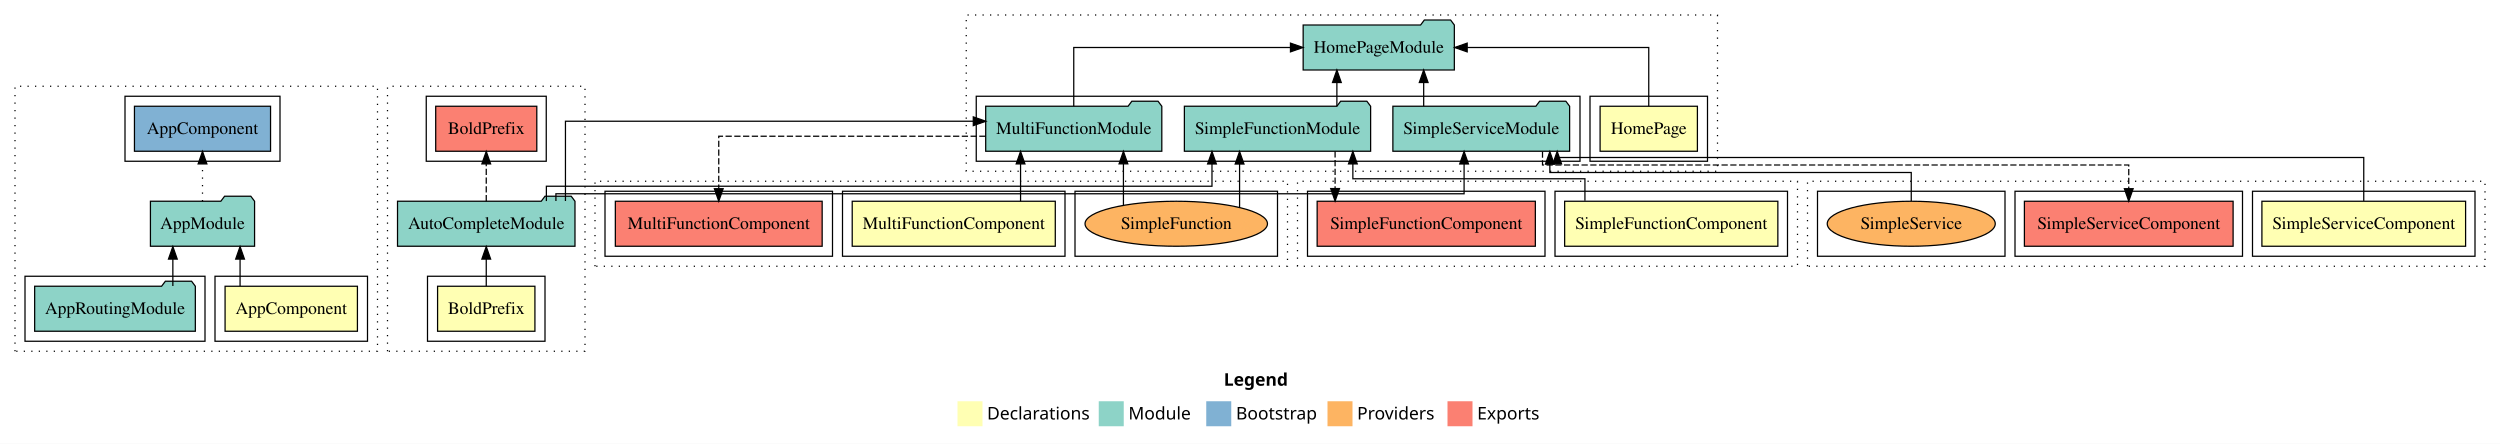
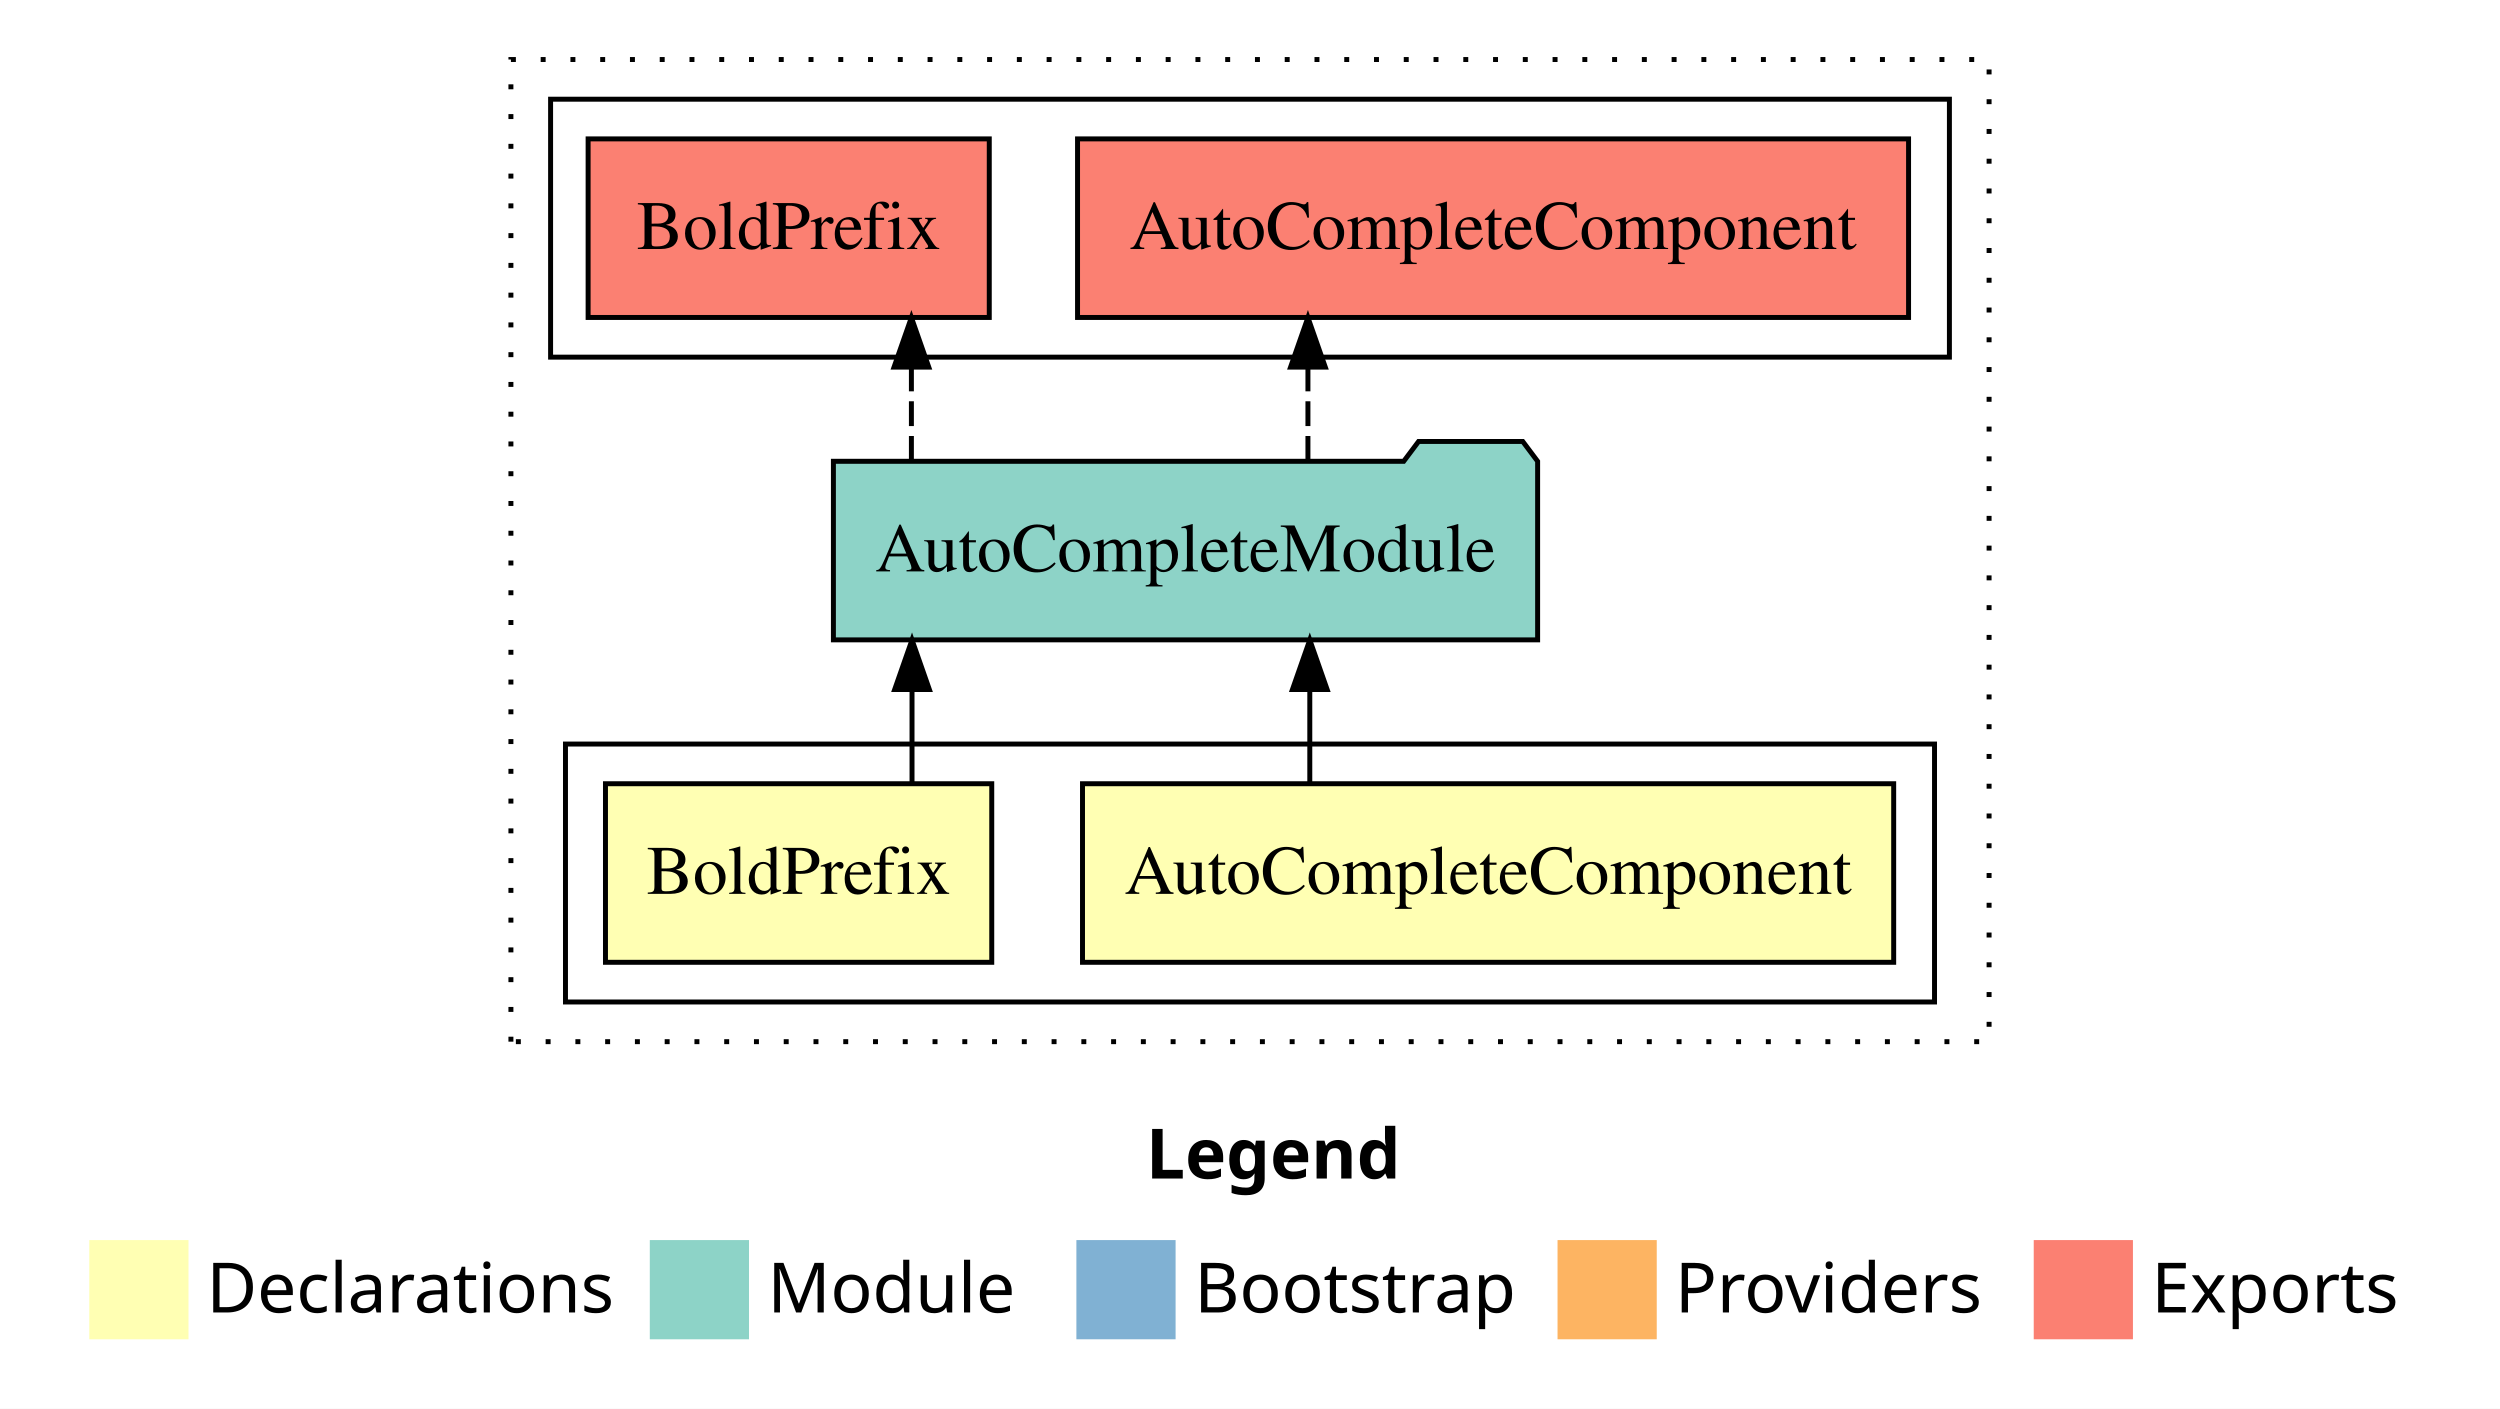
- <svg xmlns="http://www.w3.org/2000/svg" width="2000pt" height="355pt" viewBox="0.00 0.00 2000.00 355.00">
-   <g id="graph0" class="graph" transform="scale(1 1) rotate(0) translate(4 351)">
-     <polygon fill="#ffffff" stroke="transparent" points="-4,4 -4,-351 1996,-351 1996,4 -4,4" />
-     <text text-anchor="start" x="975.009" y="-42.4" font-family="sans-serif" font-weight="bold" font-size="14.00" fill="#000000">Legend</text>
-     <polygon fill="#ffffb3" stroke="transparent" points="762,-10 762,-30 782,-30 782,-10 762,-10" />
-     <text text-anchor="start" x="785.629" y="-15.4" font-family="sans-serif" font-size="14.00" fill="#000000">  Declarations</text>
-     <polygon fill="#8dd3c7" stroke="transparent" points="875,-10 875,-30 895,-30 895,-10 875,-10" />
-     <text text-anchor="start" x="898.725" y="-15.4" font-family="sans-serif" font-size="14.00" fill="#000000">  Module</text>
-     <polygon fill="#80b1d3" stroke="transparent" points="961,-10 961,-30 981,-30 981,-10 961,-10" />
-     <text text-anchor="start" x="984.781" y="-15.4" font-family="sans-serif" font-size="14.00" fill="#000000">  Bootstrap</text>
-     <polygon fill="#fdb462" stroke="transparent" points="1058,-10 1058,-30 1078,-30 1078,-10 1058,-10" />
-     <text text-anchor="start" x="1081.673" y="-15.4" font-family="sans-serif" font-size="14.00" fill="#000000">  Providers</text>
-     <polygon fill="#fb8072" stroke="transparent" points="1154,-10 1154,-30 1174,-30 1174,-10 1154,-10" />
-     <text text-anchor="start" x="1177.726" y="-15.4" font-family="sans-serif" font-size="14.00" fill="#000000">  Exports</text>
+ <svg xmlns="http://www.w3.org/2000/svg" width="504pt" height="284pt" viewBox="0.00 0.00 504.00 284.00">
+   <g id="graph0" class="graph" transform="scale(1 1) rotate(0) translate(4 280)">
+     <polygon fill="#ffffff" stroke="transparent" points="-4,4 -4,-280 500,-280 500,4 -4,4" />
+     <text text-anchor="start" x="227.009" y="-42.4" font-family="sans-serif" font-weight="bold" font-size="14.00" fill="#000000">Legend</text>
+     <polygon fill="#ffffb3" stroke="transparent" points="14,-10 14,-30 34,-30 34,-10 14,-10" />
+     <text text-anchor="start" x="37.629" y="-15.4" font-family="sans-serif" font-size="14.00" fill="#000000">  Declarations</text>
+     <polygon fill="#8dd3c7" stroke="transparent" points="127,-10 127,-30 147,-30 147,-10 127,-10" />
+     <text text-anchor="start" x="150.725" y="-15.4" font-family="sans-serif" font-size="14.00" fill="#000000">  Module</text>
+     <polygon fill="#80b1d3" stroke="transparent" points="213,-10 213,-30 233,-30 233,-10 213,-10" />
+     <text text-anchor="start" x="236.781" y="-15.4" font-family="sans-serif" font-size="14.00" fill="#000000">  Bootstrap</text>
+     <polygon fill="#fdb462" stroke="transparent" points="310,-10 310,-30 330,-30 330,-10 310,-10" />
+     <text text-anchor="start" x="333.673" y="-15.4" font-family="sans-serif" font-size="14.00" fill="#000000">  Providers</text>
+     <polygon fill="#fb8072" stroke="transparent" points="406,-10 406,-30 426,-30 426,-10 406,-10" />
+     <text text-anchor="start" x="429.726" y="-15.4" font-family="sans-serif" font-size="14.00" fill="#000000">  Exports</text>
    <g id="clust1" class="cluster">
-       <polygon fill="none" stroke="#000000" stroke-dasharray="1,5" points="8,-70 8,-282 298,-282 298,-70 8,-70" />
+       <polygon fill="none" stroke="#000000" stroke-dasharray="1,5" points="99,-70 99,-268 397,-268 397,-70 99,-70" />
    </g>
    <g id="clust2" class="cluster">
-       <polygon fill="none" stroke="#000000" points="168,-78 168,-130 290,-130 290,-78 168,-78" />
-     </g>
-     <g id="clust4" class="cluster">
-       <polygon fill="none" stroke="#000000" points="16,-78 16,-130 160,-130 160,-78 16,-78" />
+       <polygon fill="none" stroke="#000000" points="110,-78 110,-130 386,-130 386,-78 110,-78" />
    </g>
    <g id="clust6" class="cluster">
-       <polygon fill="none" stroke="#000000" points="96,-222 96,-274 220,-274 220,-222 96,-222" />
-     </g>
-     <g id="clust14" class="cluster">
-       <polygon fill="none" stroke="#000000" stroke-dasharray="1,5" points="306,-70 306,-282 464,-282 464,-70 306,-70" />
-     </g>
-     <g id="clust15" class="cluster">
-       <polygon fill="none" stroke="#000000" points="338,-78 338,-130 432,-130 432,-78 338,-78" />
-     </g>
-     <g id="clust18" class="cluster">
-       <polygon fill="none" stroke="#000000" points="337,-222 337,-274 433,-274 433,-222 337,-222" />
-     </g>
-     <g id="clust21" class="cluster">
-       <polygon fill="none" stroke="#000000" stroke-dasharray="1,5" points="769,-214 769,-339 1370,-339 1370,-214 769,-214" />
-     </g>
-     <g id="clust22" class="cluster">
-       <polygon fill="none" stroke="#000000" points="1268,-222 1268,-274 1362,-274 1362,-222 1268,-222" />
-     </g>
-     <g id="clust24" class="cluster">
-       <polygon fill="none" stroke="#000000" points="777,-222 777,-274 1260,-274 1260,-222 777,-222" />
-     </g>
-     <g id="clust28" class="cluster">
-       <polygon fill="none" stroke="#000000" stroke-dasharray="1,5" points="472,-138 472,-206 1026,-206 1026,-138 472,-138" />
-     </g>
-     <g id="clust29" class="cluster">
-       <polygon fill="none" stroke="#000000" points="670,-146 670,-198 848,-198 848,-146 670,-146" />
-     </g>
-     <g id="clust32" class="cluster">
-       <polygon fill="none" stroke="#000000" points="480,-146 480,-198 662,-198 662,-146 480,-146" />
-     </g>
-     <g id="clust34" class="cluster">
-       <polygon fill="none" stroke="#000000" points="856,-146 856,-198 1018,-198 1018,-146 856,-146" />
-     </g>
-     <g id="clust35" class="cluster">
-       <polygon fill="none" stroke="#000000" stroke-dasharray="1,5" points="1034,-138 1034,-206 1434,-206 1434,-138 1034,-138" />
-     </g>
-     <g id="clust36" class="cluster">
-       <polygon fill="none" stroke="#000000" points="1240,-146 1240,-198 1426,-198 1426,-146 1240,-146" />
-     </g>
-     <g id="clust39" class="cluster">
-       <polygon fill="none" stroke="#000000" points="1042,-146 1042,-198 1232,-198 1232,-146 1042,-146" />
-     </g>
-     <g id="clust42" class="cluster">
-       <polygon fill="none" stroke="#000000" stroke-dasharray="1,5" points="1442,-138 1442,-206 1984,-206 1984,-138 1442,-138" />
-     </g>
-     <g id="clust43" class="cluster">
-       <polygon fill="none" stroke="#000000" points="1798,-146 1798,-198 1976,-198 1976,-146 1798,-146" />
-     </g>
-     <g id="clust46" class="cluster">
-       <polygon fill="none" stroke="#000000" points="1608,-146 1608,-198 1790,-198 1790,-146 1608,-146" />
-     </g>
-     <g id="clust48" class="cluster">
-       <polygon fill="none" stroke="#000000" points="1450,-146 1450,-198 1600,-198 1600,-146 1450,-146" />
+       <polygon fill="none" stroke="#000000" points="107,-208 107,-260 389,-260 389,-208 107,-208" />
    </g>
    <g id="node1" class="node">
-       <polygon fill="#ffffb3" stroke="#000000" points="281.94,-122 176.06,-122 176.06,-86 281.94,-86 281.94,-122" />
-       <text text-anchor="middle" x="229" y="-99.8" font-family="Times,serif" font-size="14.00" fill="#000000">AppComponent</text>
+       <polygon fill="#ffffb3" stroke="#000000" points="377.767,-122 214.233,-122 214.233,-86 377.767,-86 377.767,-122" />
+       <text text-anchor="middle" x="296" y="-99.8" font-family="Times,serif" font-size="14.00" fill="#000000">AutoCompleteComponent</text>
+     </g>
+     <g id="node3" class="node">
+       <polygon fill="#8dd3c7" stroke="#000000" points="305.985,-187 302.985,-191 281.985,-191 278.985,-187 164.015,-187 164.015,-151 305.985,-151 305.985,-187" />
+       <text text-anchor="middle" x="235" y="-164.8" font-family="Times,serif" font-size="14.00" fill="#000000">AutoCompleteModule</text>
+     </g>
+     <g id="edge1" class="edge">
+       <path fill="none" stroke="#000000" d="M260.054,-122.106C260.054,-122.106 260.054,-140.991 260.054,-140.991" />
+       <polygon fill="#000000" stroke="#000000" points="256.554,-140.991 260.054,-150.991 263.554,-140.991 256.554,-140.991" />
    </g>
    <g id="node2" class="node">
-       <polygon fill="#8dd3c7" stroke="#000000" points="199.657,-190 196.657,-194 175.657,-194 172.657,-190 116.343,-190 116.343,-154 199.657,-154 199.657,-190" />
-       <text text-anchor="middle" x="158" y="-167.8" font-family="Times,serif" font-size="14.00" fill="#000000">AppModule</text>
+       <polygon fill="#ffffb3" stroke="#000000" points="195.937,-122 118.063,-122 118.063,-86 195.937,-86 195.937,-122" />
+       <text text-anchor="middle" x="157" y="-99.8" font-family="Times,serif" font-size="14.00" fill="#000000">BoldPrefix</text>
    </g>
-     <g id="edge1" class="edge">
-       <path fill="none" stroke="#000000" d="M188.054,-122.223C188.054,-122.223 188.054,-143.727 188.054,-143.727" />
-       <polygon fill="#000000" stroke="#000000" points="184.554,-143.727 188.054,-153.727 191.554,-143.727 184.554,-143.727" />
+     <g id="edge2" class="edge">
+       <path fill="none" stroke="#000000" d="M179.863,-122.106C179.863,-122.106 179.863,-140.991 179.863,-140.991" />
+       <polygon fill="#000000" stroke="#000000" points="176.363,-140.991 179.863,-150.991 183.363,-140.991 176.363,-140.991" />
    </g>
    <g id="node4" class="node">
-       <polygon fill="#80b1d3" stroke="#000000" points="212.439,-266 103.561,-266 103.561,-230 212.439,-230 212.439,-266" />
-       <text text-anchor="middle" x="158" y="-243.8" font-family="Times,serif" font-size="14.00" fill="#000000">AppComponent </text>
+       <polygon fill="#fb8072" stroke="#000000" points="380.767,-252 213.233,-252 213.233,-216 380.767,-216 380.767,-252" />
+       <text text-anchor="middle" x="297" y="-229.8" font-family="Times,serif" font-size="14.00" fill="#000000">AutoCompleteComponent </text>
    </g>
    <g id="edge3" class="edge">
-       <path fill="none" stroke="#000000" stroke-dasharray="1,5" d="M158,-190.011C158,-190.011 158,-219.855 158,-219.855" />
-       <polygon fill="#000000" stroke="#000000" points="154.5,-219.855 158,-229.855 161.5,-219.855 154.5,-219.855" />
-     </g>
-     <g id="node3" class="node">
-       <polygon fill="#8dd3c7" stroke="#000000" points="152.274,-122 149.274,-126 128.274,-126 125.274,-122 23.726,-122 23.726,-86 152.274,-86 152.274,-122" />
-       <text text-anchor="middle" x="88" y="-99.8" font-family="Times,serif" font-size="14.00" fill="#000000">AppRoutingModule</text>
-     </g>
-     <g id="edge2" class="edge">
-       <path fill="none" stroke="#000000" d="M134.28,-122.223C134.28,-122.223 134.28,-143.727 134.28,-143.727" />
-       <polygon fill="#000000" stroke="#000000" points="130.78,-143.727 134.28,-153.727 137.78,-143.727 130.78,-143.727" />
+       <path fill="none" stroke="#000000" stroke-dasharray="5,2" d="M259.679,-187.106C259.679,-187.106 259.679,-205.991 259.679,-205.991" />
+       <polygon fill="#000000" stroke="#000000" points="256.179,-205.991 259.679,-215.991 263.179,-205.991 256.179,-205.991" />
    </g>
    <g id="node5" class="node">
-       <polygon fill="#ffffb3" stroke="#000000" points="423.937,-122 346.063,-122 346.063,-86 423.937,-86 423.937,-122" />
-       <text text-anchor="middle" x="385" y="-99.8" font-family="Times,serif" font-size="14.00" fill="#000000">BoldPrefix</text>
-     </g>
-     <g id="node6" class="node">
-       <polygon fill="#8dd3c7" stroke="#000000" points="455.985,-190 452.985,-194 431.985,-194 428.985,-190 314.015,-190 314.015,-154 455.985,-154 455.985,-190" />
-       <text text-anchor="middle" x="385" y="-167.8" font-family="Times,serif" font-size="14.00" fill="#000000">AutoCompleteModule</text>
+       <polygon fill="#fb8072" stroke="#000000" points="195.436,-252 114.564,-252 114.564,-216 195.436,-216 195.436,-252" />
+       <text text-anchor="middle" x="155" y="-229.8" font-family="Times,serif" font-size="14.00" fill="#000000">BoldPrefix </text>
    </g>
    <g id="edge4" class="edge">
-       <path fill="none" stroke="#000000" d="M385,-122.223C385,-122.223 385,-143.727 385,-143.727" />
-       <polygon fill="#000000" stroke="#000000" points="381.5,-143.727 385,-153.727 388.5,-143.727 381.5,-143.727" />
-     </g>
-     <g id="node7" class="node">
-       <polygon fill="#fb8072" stroke="#000000" points="425.436,-266 344.564,-266 344.564,-230 425.436,-230 425.436,-266" />
-       <text text-anchor="middle" x="385" y="-243.8" font-family="Times,serif" font-size="14.00" fill="#000000">BoldPrefix </text>
-     </g>
-     <g id="edge5" class="edge">
-       <path fill="none" stroke="#000000" stroke-dasharray="5,2" d="M385,-190.011C385,-190.011 385,-219.855 385,-219.855" />
-       <polygon fill="#000000" stroke="#000000" points="381.5,-219.855 385,-229.855 388.5,-219.855 381.5,-219.855" />
-     </g>
-     <g id="node10" class="node">
-       <polygon fill="#8dd3c7" stroke="#000000" points="925.445,-266 922.445,-270 901.445,-270 898.445,-266 784.555,-266 784.555,-230 925.445,-230 925.445,-266" />
-       <text text-anchor="middle" x="855" y="-243.8" font-family="Times,serif" font-size="14.00" fill="#000000">MultiFunctionModule</text>
-     </g>
-     <g id="edge11" class="edge">
-       <path fill="none" stroke="#000000" d="M448.361,-190.198C448.361,-214.356 448.361,-254 448.361,-254 448.361,-254 774.633,-254 774.633,-254" />
-       <polygon fill="#000000" stroke="#000000" points="774.633,-257.5 784.633,-254 774.633,-250.5 774.633,-257.5" />
-     </g>
-     <g id="node11" class="node">
-       <polygon fill="#8dd3c7" stroke="#000000" points="1092.497,-266 1089.497,-270 1068.497,-270 1065.497,-266 943.503,-266 943.503,-230 1092.497,-230 1092.497,-266" />
-       <text text-anchor="middle" x="1018" y="-243.8" font-family="Times,serif" font-size="14.00" fill="#000000">SimpleFunctionModule</text>
-     </g>
-     <g id="edge15" class="edge">
-       <path fill="none" stroke="#000000" d="M433.099,-190.143C433.099,-196.461 433.099,-202 433.099,-202 433.099,-202 965.58,-202 965.58,-202 965.58,-202 965.58,-219.82 965.58,-219.82" />
-       <polygon fill="#000000" stroke="#000000" points="962.08,-219.82 965.58,-229.82 969.08,-219.82 962.08,-219.82" />
-     </g>
-     <g id="node12" class="node">
-       <polygon fill="#8dd3c7" stroke="#000000" points="1251.697,-266 1248.697,-270 1227.697,-270 1224.697,-266 1110.303,-266 1110.303,-230 1251.697,-230 1251.697,-266" />
-       <text text-anchor="middle" x="1181" y="-243.8" font-family="Times,serif" font-size="14.00" fill="#000000">SimpleServiceModule</text>
-     </g>
-     <g id="edge19" class="edge">
-       <path fill="none" stroke="#000000" d="M440.73,-190.19C440.73,-193.538 440.73,-196 440.73,-196 440.73,-196 1167.271,-196 1167.271,-196 1167.271,-196 1167.271,-219.813 1167.271,-219.813" />
-       <polygon fill="#000000" stroke="#000000" points="1163.771,-219.813 1167.271,-229.813 1170.771,-219.813 1163.771,-219.813" />
-     </g>
-     <g id="node8" class="node">
-       <polygon fill="#ffffb3" stroke="#000000" points="1353.925,-266 1276.075,-266 1276.075,-230 1353.925,-230 1353.925,-266" />
-       <text text-anchor="middle" x="1315" y="-243.8" font-family="Times,serif" font-size="14.00" fill="#000000">HomePage</text>
-     </g>
-     <g id="node9" class="node">
-       <polygon fill="#8dd3c7" stroke="#000000" points="1159.473,-331 1156.473,-335 1135.473,-335 1132.473,-331 1038.527,-331 1038.527,-295 1159.473,-295 1159.473,-331" />
-       <text text-anchor="middle" x="1099" y="-308.8" font-family="Times,serif" font-size="14.00" fill="#000000">HomePageModule</text>
-     </g>
-     <g id="edge6" class="edge">
-       <path fill="none" stroke="#000000" d="M1315,-266.106C1315,-285.339 1315,-313 1315,-313 1315,-313 1169.743,-313 1169.743,-313" />
-       <polygon fill="#000000" stroke="#000000" points="1169.743,-309.5 1159.743,-313 1169.743,-316.5 1169.743,-309.5" />
-     </g>
-     <g id="edge7" class="edge">
-       <path fill="none" stroke="#000000" d="M855,-266.106C855,-285.339 855,-313 855,-313 855,-313 1028.372,-313 1028.372,-313" />
-       <polygon fill="#000000" stroke="#000000" points="1028.372,-316.5 1038.372,-313 1028.372,-309.5 1028.372,-316.5" />
-     </g>
-     <g id="node14" class="node">
-       <polygon fill="#fb8072" stroke="#000000" points="653.727,-190 488.273,-190 488.273,-154 653.727,-154 653.727,-190" />
-       <text text-anchor="middle" x="571" y="-167.8" font-family="Times,serif" font-size="14.00" fill="#000000">MultiFunctionComponent </text>
-     </g>
-     <g id="edge12" class="edge">
-       <path fill="none" stroke="#000000" stroke-dasharray="5,2" d="M784.433,-242C700.323,-242 571,-242 571,-242 571,-242 571,-200.027 571,-200.027" />
-       <polygon fill="#000000" stroke="#000000" points="574.5,-200.027 571,-190.027 567.5,-200.027 574.5,-200.027" />
-     </g>
-     <g id="edge8" class="edge">
-       <path fill="none" stroke="#000000" d="M1065.506,-266.106C1065.506,-266.106 1065.506,-284.991 1065.506,-284.991" />
-       <polygon fill="#000000" stroke="#000000" points="1062.006,-284.991 1065.506,-294.991 1069.006,-284.991 1062.006,-284.991" />
-     </g>
-     <g id="node17" class="node">
-       <polygon fill="#fb8072" stroke="#000000" points="1224.28,-190 1049.72,-190 1049.72,-154 1224.28,-154 1224.28,-190" />
-       <text text-anchor="middle" x="1137" y="-167.8" font-family="Times,serif" font-size="14.00" fill="#000000">SimpleFunctionComponent </text>
-     </g>
-     <g id="edge16" class="edge">
-       <path fill="none" stroke="#000000" stroke-dasharray="5,2" d="M1064.073,-229.989C1064.073,-229.989 1064.073,-200.145 1064.073,-200.145" />
-       <polygon fill="#000000" stroke="#000000" points="1067.573,-200.145 1064.073,-190.145 1060.573,-200.145 1067.573,-200.145" />
-     </g>
-     <g id="edge9" class="edge">
-       <path fill="none" stroke="#000000" d="M1134.944,-266.106C1134.944,-266.106 1134.944,-284.991 1134.944,-284.991" />
-       <polygon fill="#000000" stroke="#000000" points="1131.444,-284.991 1134.944,-294.991 1138.444,-284.991 1131.444,-284.991" />
-     </g>
-     <g id="node19" class="node">
-       <polygon fill="#fb8072" stroke="#000000" points="1782.48,-190 1615.52,-190 1615.52,-154 1782.48,-154 1782.48,-190" />
-       <text text-anchor="middle" x="1699" y="-167.8" font-family="Times,serif" font-size="14.00" fill="#000000">SimpleServiceComponent </text>
-     </g>
-     <g id="edge20" class="edge">
-       <path fill="none" stroke="#000000" stroke-dasharray="5,2" d="M1230.007,-229.798C1230.007,-223.972 1230.007,-219 1230.007,-219 1230.007,-219 1699,-219 1699,-219 1699,-219 1699,-200.037 1699,-200.037" />
-       <polygon fill="#000000" stroke="#000000" points="1702.5,-200.037 1699,-190.037 1695.5,-200.037 1702.5,-200.037" />
-     </g>
-     <g id="node13" class="node">
-       <polygon fill="#ffffb3" stroke="#000000" points="840.227,-190 677.773,-190 677.773,-154 840.227,-154 840.227,-190" />
-       <text text-anchor="middle" x="759" y="-167.8" font-family="Times,serif" font-size="14.00" fill="#000000">MultiFunctionComponent</text>
-     </g>
-     <g id="edge10" class="edge">
-       <path fill="none" stroke="#000000" d="M812.446,-190.011C812.446,-190.011 812.446,-219.855 812.446,-219.855" />
-       <polygon fill="#000000" stroke="#000000" points="808.946,-219.855 812.446,-229.855 815.946,-219.855 808.946,-219.855" />
-     </g>
-     <g id="node15" class="node">
-       <ellipse fill="#fdb462" stroke="#000000" cx="937" cy="-172" rx="72.972" ry="18" />
-       <text text-anchor="middle" x="937" y="-167.8" font-family="Times,serif" font-size="14.00" fill="#000000">SimpleFunction</text>
-     </g>
-     <g id="edge13" class="edge">
-       <path fill="none" stroke="#000000" d="M894.743,-186.654C894.743,-186.654 894.743,-219.905 894.743,-219.905" />
-       <polygon fill="#000000" stroke="#000000" points="891.243,-219.905 894.743,-229.905 898.243,-219.905 891.243,-219.905" />
-     </g>
-     <g id="edge17" class="edge">
-       <path fill="none" stroke="#000000" d="M987.658,-185.238C987.658,-185.238 987.658,-219.79 987.658,-219.79" />
-       <polygon fill="#000000" stroke="#000000" points="984.158,-219.79 987.658,-229.79 991.158,-219.79 984.158,-219.79" />
-     </g>
-     <g id="node16" class="node">
-       <polygon fill="#ffffb3" stroke="#000000" points="1418.28,-190 1247.72,-190 1247.72,-154 1418.28,-154 1418.28,-190" />
-       <text text-anchor="middle" x="1333" y="-167.8" font-family="Times,serif" font-size="14.00" fill="#000000">SimpleFunctionComponent</text>
-     </g>
-     <g id="edge14" class="edge">
-       <path fill="none" stroke="#000000" d="M1263.943,-190.422C1263.943,-199.279 1263.943,-208 1263.943,-208 1263.943,-208 1078.286,-208 1078.286,-208 1078.286,-208 1078.286,-219.873 1078.286,-219.873" />
-       <polygon fill="#000000" stroke="#000000" points="1074.786,-219.873 1078.286,-229.873 1081.786,-219.873 1074.786,-219.873" />
-     </g>
-     <g id="node18" class="node">
-       <polygon fill="#ffffb3" stroke="#000000" points="1968.479,-190 1805.521,-190 1805.521,-154 1968.479,-154 1968.479,-190" />
-       <text text-anchor="middle" x="1887" y="-167.8" font-family="Times,serif" font-size="14.00" fill="#000000">SimpleServiceComponent</text>
-     </g>
-     <g id="edge18" class="edge">
-       <path fill="none" stroke="#000000" d="M1887,-190.24C1887,-205.571 1887,-225 1887,-225 1887,-225 1241.743,-225 1241.743,-225 1241.743,-225 1241.743,-225.488 1241.743,-225.488" />
-       <polygon fill="#000000" stroke="#000000" points="1238.243,-219.878 1241.743,-229.878 1245.243,-219.878 1238.243,-219.878" />
-     </g>
-     <g id="node20" class="node">
-       <ellipse fill="#fdb462" stroke="#000000" cx="1525" cy="-172" rx="67.21" ry="18" />
-       <text text-anchor="middle" x="1525" y="-167.8" font-family="Times,serif" font-size="14.00" fill="#000000">SimpleService</text>
-     </g>
-     <g id="edge21" class="edge">
-       <path fill="none" stroke="#000000" d="M1525,-190.102C1525,-201.086 1525,-213 1525,-213 1525,-213 1235.875,-213 1235.875,-213 1235.875,-213 1235.875,-219.68 1235.875,-219.68" />
-       <polygon fill="#000000" stroke="#000000" points="1232.375,-219.68 1235.875,-229.68 1239.375,-219.68 1232.375,-219.68" />
+       <path fill="none" stroke="#000000" stroke-dasharray="5,2" d="M179.738,-187.106C179.738,-187.106 179.738,-205.991 179.738,-205.991" />
+       <polygon fill="#000000" stroke="#000000" points="176.238,-205.991 179.738,-215.991 183.238,-205.991 176.238,-205.991" />
    </g>
  </g>
</svg>
